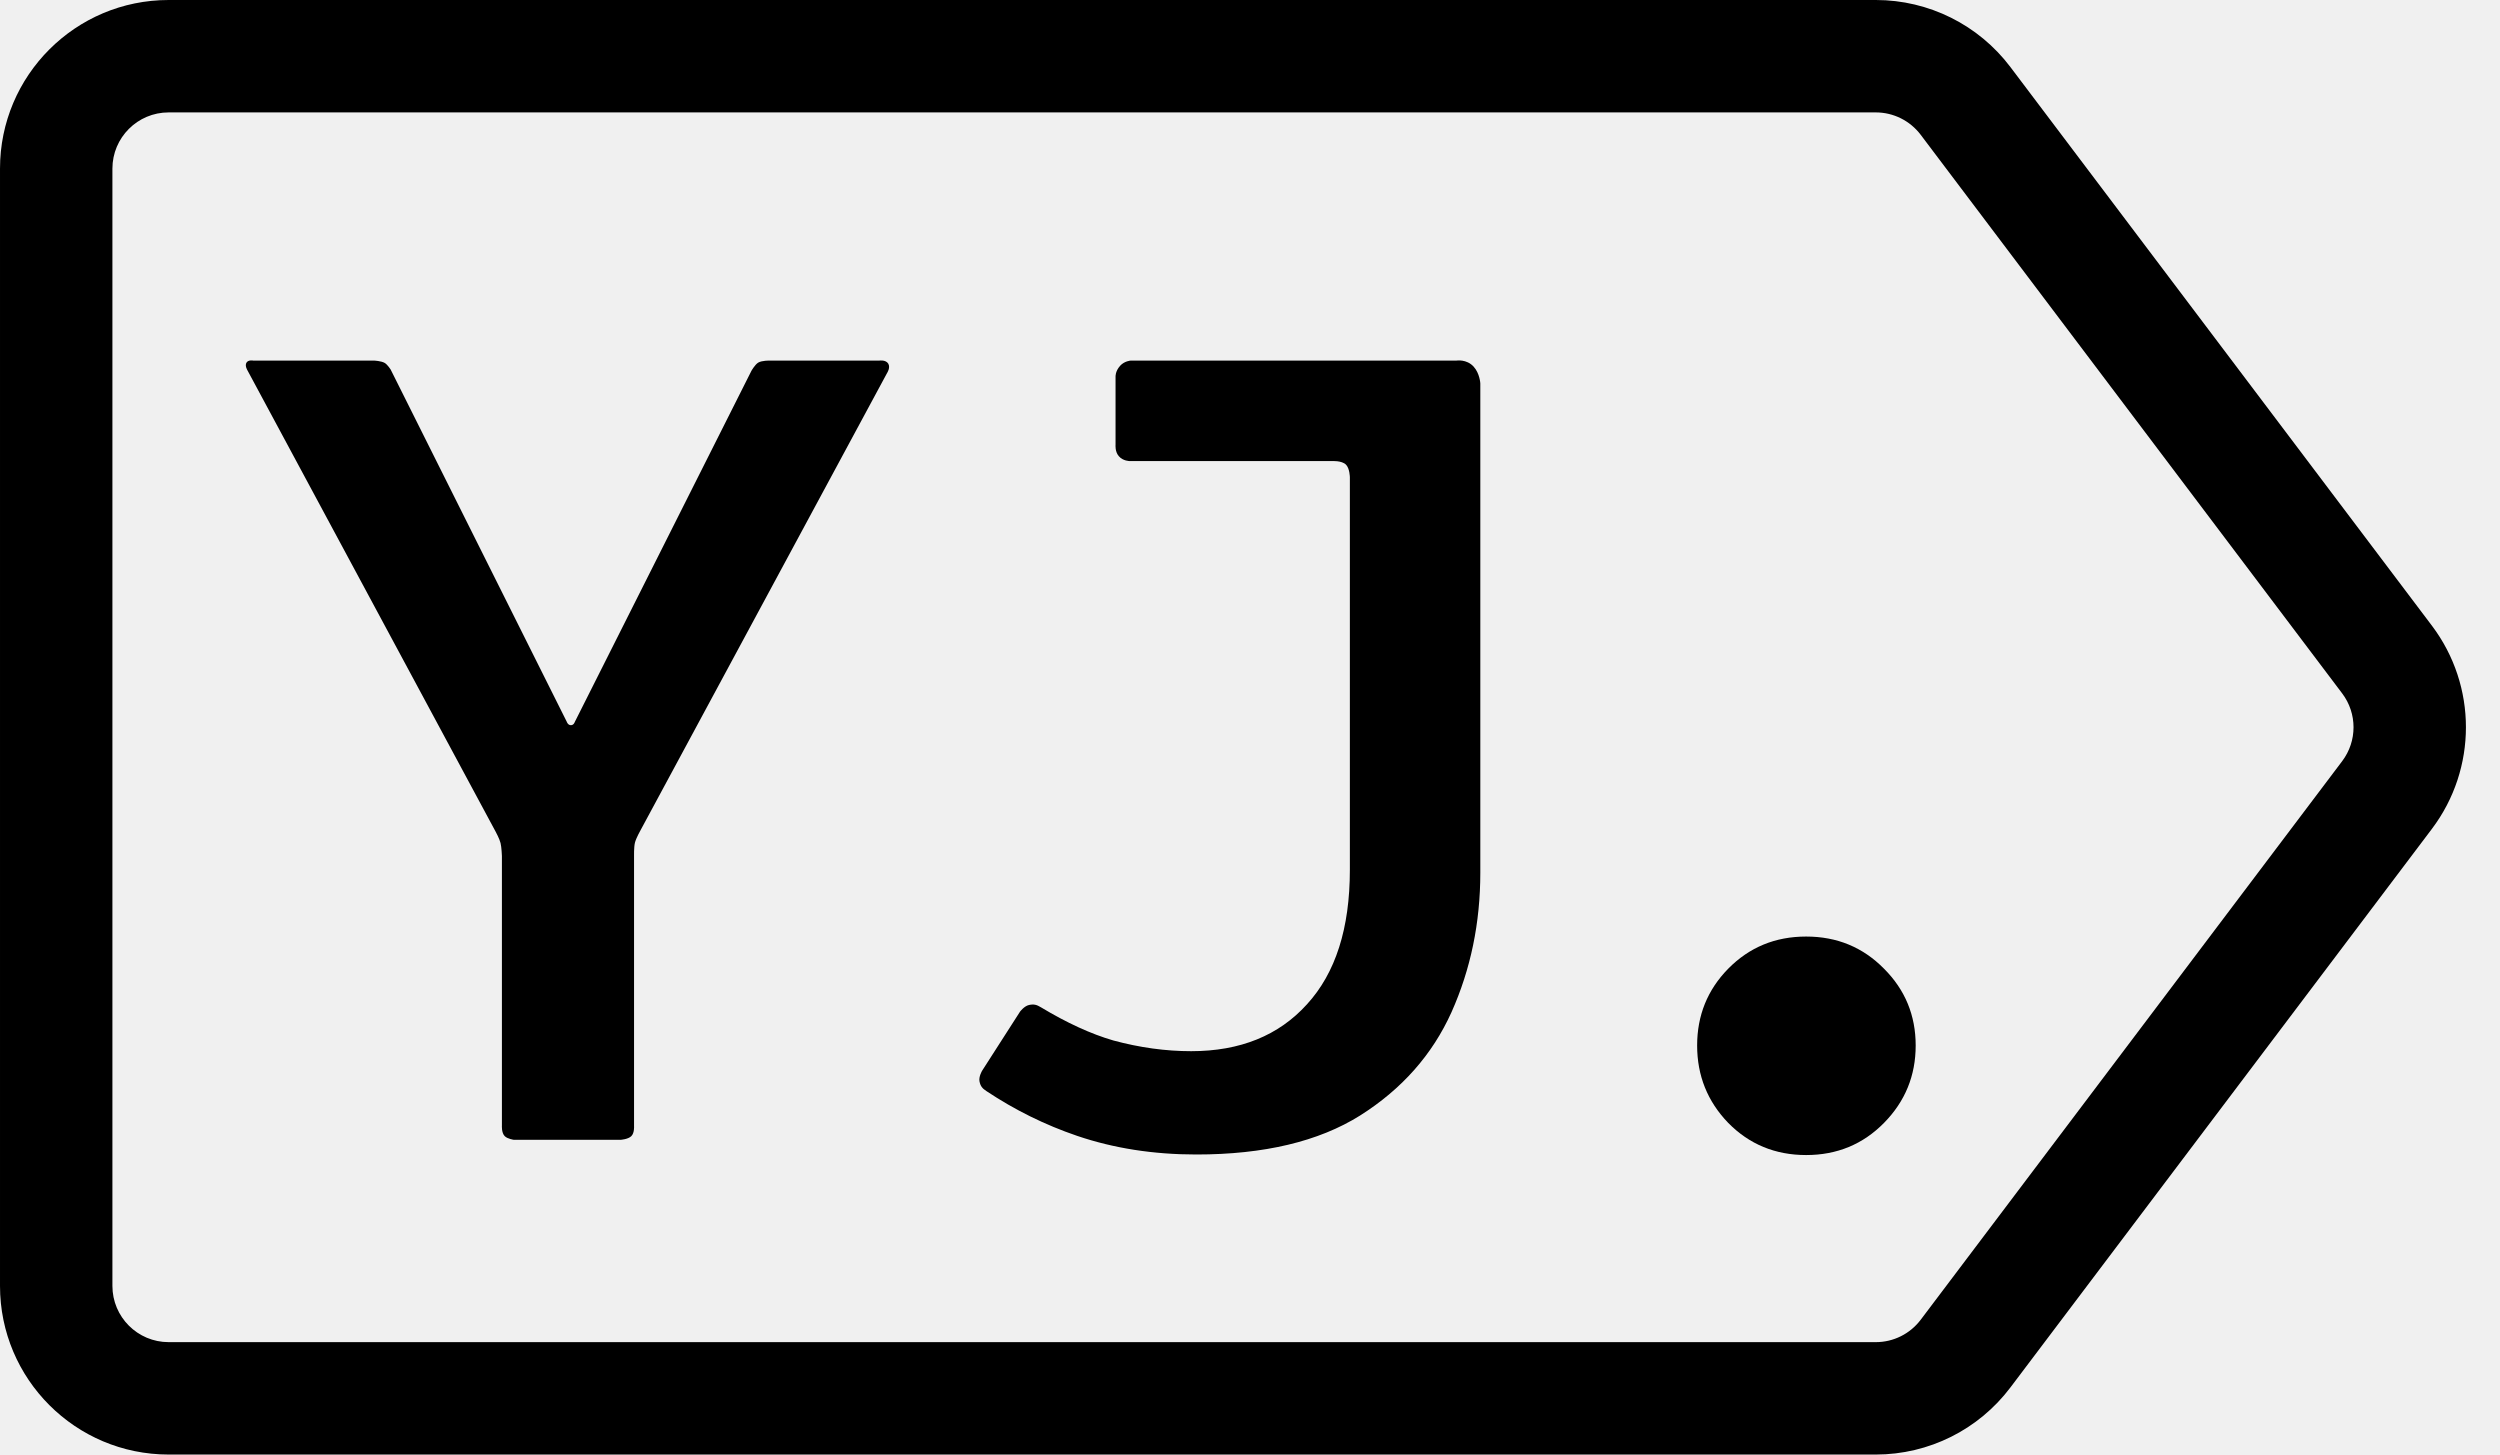
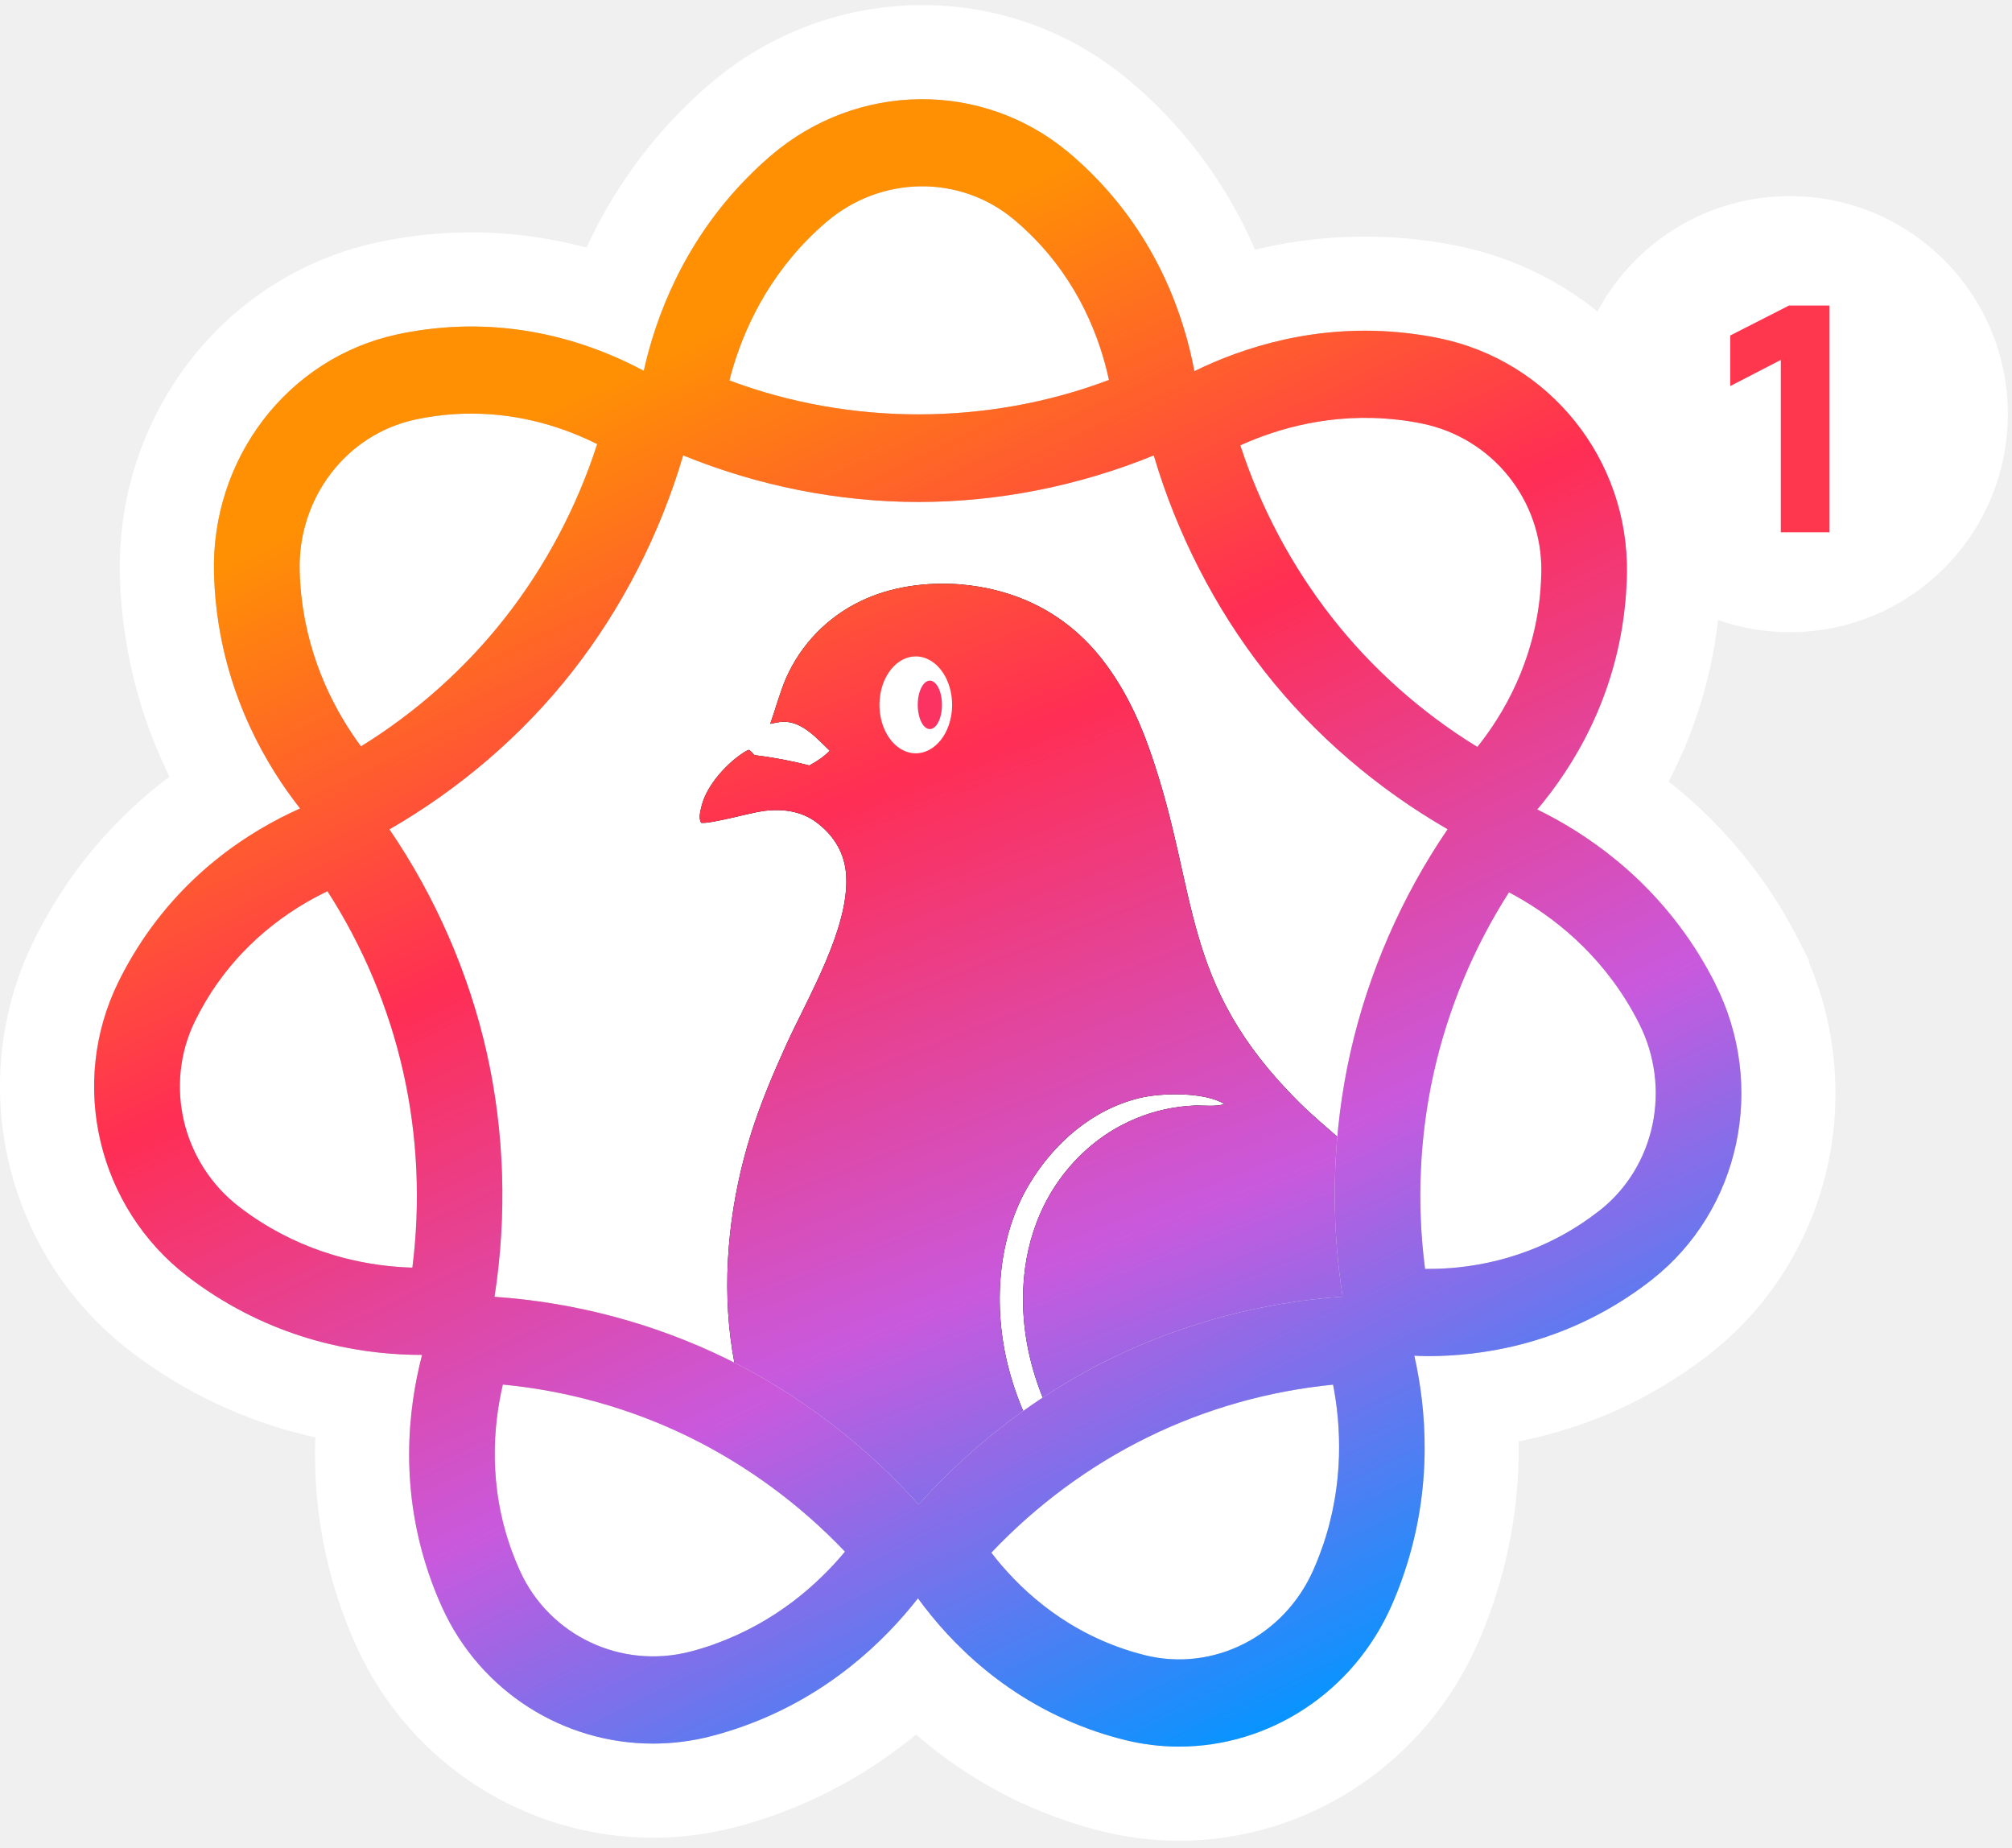
- <svg xmlns="http://www.w3.org/2000/svg" width="55" height="32" viewBox="0 0 55 32" fill="none">
-   <path d="M13.969 18.537C13.944 18.638 13.949 18.841 13.949 18.841V24.777C13.949 24.777 13.96 24.925 13.889 24.995C13.82 25.065 13.654 25.076 13.654 25.076H11.305C11.305 25.076 11.165 25.057 11.104 24.995C11.03 24.921 11.042 24.762 11.042 24.762V18.834C11.042 18.834 11.035 18.637 11.012 18.547C10.989 18.452 10.904 18.297 10.904 18.297L5.447 8.153C5.447 8.153 5.38 8.05 5.422 7.979C5.464 7.91 5.57 7.933 5.57 7.933H8.23C8.23 7.933 8.391 7.94 8.466 7.986C8.528 8.025 8.594 8.129 8.594 8.129L12.468 15.877C12.468 15.877 12.492 15.954 12.56 15.954C12.624 15.954 12.645 15.884 12.645 15.884L16.532 8.157C16.532 8.157 16.609 8.022 16.68 7.978C16.761 7.929 16.93 7.933 16.93 7.933H19.346C19.346 7.933 19.487 7.91 19.542 8.001C19.594 8.089 19.517 8.204 19.517 8.204L14.099 18.252C14.099 18.252 13.995 18.435 13.969 18.537ZM32.42 8.066C32.556 8.215 32.567 8.435 32.567 8.435V19.2C32.567 20.302 32.355 21.324 31.933 22.268C31.511 23.204 30.84 23.962 29.921 24.542C29.01 25.113 27.809 25.399 26.318 25.399C25.374 25.399 24.5 25.262 23.697 24.989C22.992 24.749 22.326 24.42 21.698 24.002C21.61 23.944 21.57 23.895 21.549 23.791C21.528 23.688 21.606 23.557 21.606 23.557L22.44 22.257C22.44 22.257 22.531 22.134 22.637 22.11C22.746 22.086 22.807 22.104 22.9 22.16C23.471 22.504 24.001 22.747 24.492 22.89C25.072 23.047 25.643 23.126 26.206 23.126C27.283 23.126 28.132 22.782 28.753 22.095C29.383 21.407 29.697 20.422 29.697 19.138V10.5C29.697 10.5 29.695 10.306 29.611 10.222C29.517 10.128 29.299 10.144 29.299 10.144H24.858C24.858 10.144 24.707 10.146 24.613 10.035C24.527 9.936 24.542 9.788 24.542 9.788V8.289C24.542 8.289 24.532 8.17 24.644 8.046C24.739 7.941 24.876 7.933 24.876 7.933H32.042C32.042 7.933 32.264 7.895 32.42 8.066Z" fill="currentColor" />
-   <path d="M37.337 23.001C37.337 22.339 37.565 21.776 38.02 21.312C38.484 20.84 39.056 20.604 39.735 20.604C40.414 20.604 40.985 20.84 41.449 21.312C41.913 21.776 42.145 22.339 42.145 23.001C42.145 23.664 41.913 24.231 41.449 24.703C40.985 25.175 40.414 25.411 39.735 25.411C39.056 25.411 38.484 25.175 38.02 24.703C37.565 24.231 37.337 23.664 37.337 23.001Z" fill="currentColor" />
-   <path fill-rule="evenodd" clip-rule="evenodd" d="M42.255 29.035L51.528 16.745C51.861 16.304 51.861 15.696 51.528 15.255L42.255 2.965C42.021 2.656 41.656 2.473 41.268 2.473L3.71 2.473C3.027 2.473 2.473 3.027 2.473 3.71L2.473 28.29C2.473 28.973 3.027 29.527 3.71 29.527L41.268 29.527C41.656 29.527 42.021 29.345 42.255 29.035ZM53.502 18.235C54.5 16.912 54.5 15.088 53.502 13.765L44.229 1.475C43.528 0.546 42.432 0 41.268 0L3.71 1.08618e-06C1.661 1.14266e-06 4.57764e-05 1.661 4.57764e-05 3.71L4.57764e-05 28.29C4.57764e-05 30.339 1.661 32 3.71 32L41.268 32C42.432 32 43.528 31.454 44.229 30.524L53.502 18.235Z" fill="currentColor" />
+ <svg xmlns="http://www.w3.org/2000/svg" width="171" height="157" viewBox="0 0 171 157" fill="none">
+   <path fill-rule="evenodd" clip-rule="evenodd" d="M60.302 7.159C70.546 -1.634 85.558 -1.869 95.938 6.81C96.532 7.305 97.107 7.818 97.664 8.344L98.215 8.874L98.223 8.882C102.272 12.861 104.925 17.192 106.67 21.221C110.399 20.322 114.742 19.829 119.545 20.263L120.447 20.355L120.451 20.356C121.619 20.489 122.76 20.669 123.867 20.894C128.35 21.802 132.391 23.757 135.768 26.468C138.888 20.634 145.04 16.665 152.118 16.665C162.351 16.665 170.647 24.961 170.647 35.195C170.647 45.428 162.351 53.724 152.118 53.724C149.98 53.724 147.928 53.361 146.017 52.695C145.403 58.094 143.767 62.676 141.82 66.415C144.876 68.828 148.012 71.997 150.706 76.139L151.195 76.91L151.2 76.919L151.206 76.928C151.827 77.938 152.391 78.946 152.899 79.948L153.764 81.655V81.835C158.642 93.448 155.39 107.131 145.348 115.028L145.349 115.029C144.561 115.649 143.729 116.251 142.863 116.825C138.138 119.962 133.363 121.646 129.076 122.491C129.128 126.635 128.581 131.38 126.864 136.398L126.865 136.399C126.476 137.543 126.046 138.639 125.583 139.685L125.582 139.684C121.051 149.953 111.046 156.43 100.215 156.43C98.049 156.43 95.842 156.173 93.644 155.623C92.689 155.386 91.712 155.104 90.716 154.77L90.713 154.769C85.381 152.974 81.145 150.255 77.851 147.404C74.701 150.002 70.73 152.497 65.836 154.244C64.722 154.642 63.618 154.982 62.532 155.266C60.184 155.881 57.816 156.174 55.491 156.174C44.834 156.174 34.89 150.003 30.299 139.922L30.295 139.911C29.886 139.011 29.495 138.062 29.133 137.063C27.177 131.668 26.641 126.569 26.8 122.152C22.794 121.262 18.355 119.649 13.933 116.828L13.931 116.826C12.93 116.188 11.984 115.521 11.096 114.84C0.413 106.654 -3.055 91.992 2.883 79.917L2.89 79.906C3.323 79.029 3.806 78.129 4.344 77.22L4.348 77.214C7.283 72.273 10.887 68.649 14.405 66.006C12.572 62.273 11.024 57.728 10.43 52.415L10.428 52.4C10.301 51.236 10.218 50.072 10.19 48.914C9.839 35.48 18.872 23.443 32.071 20.599L32.073 20.598C33.025 20.393 34.033 20.214 35.082 20.076L36.03 19.963C41.228 19.406 45.89 19.985 49.847 21.04C51.573 17.299 54.088 13.285 57.761 9.537C58.598 8.682 59.448 7.891 60.302 7.159Z" fill="white" />
+   <path d="M145.765 83.567C145.356 82.761 144.9 81.945 144.393 81.121C140.259 74.442 134.658 70.749 130.652 68.793C133.659 65.225 137.38 59.308 138.139 51.138C138.216 50.298 138.259 49.482 138.27 48.691C138.416 39.036 131.692 30.643 122.279 28.735C121.403 28.556 120.491 28.412 119.546 28.304C111.851 27.432 105.517 29.577 101.511 31.545C100.643 26.93 98.413 20.286 92.616 14.588C92.021 14.005 91.422 13.459 90.817 12.954C83.487 6.818 72.844 6.937 65.514 13.229C64.828 13.815 64.146 14.45 63.474 15.137C57.994 20.727 55.696 27.101 54.714 31.511C50.624 29.325 44.126 26.949 36.132 28.007C35.311 28.115 34.516 28.256 33.757 28.419C24.471 30.42 17.925 38.962 18.188 48.721C18.21 49.627 18.276 50.562 18.381 51.527C19.257 59.371 22.727 65.173 25.504 68.704C21.275 70.593 15.393 74.283 11.227 81.299C10.8 82.019 10.413 82.739 10.063 83.448C5.816 92.083 8.293 102.614 15.963 108.49C16.674 109.036 17.433 109.571 18.236 110.083C24.777 114.255 31.403 115.143 35.847 115.143C35.855 115.143 35.862 115.143 35.873 115.143C34.687 119.683 33.866 126.654 36.657 134.342C36.942 135.129 37.252 135.883 37.58 136.606C40.853 143.793 47.924 148.174 55.491 148.174C57.148 148.174 58.833 147.966 60.504 147.528C61.369 147.301 62.252 147.03 63.146 146.711C70.465 144.098 75.252 139.365 78.018 135.827C80.765 139.602 85.61 144.61 93.265 147.186C94.049 147.45 94.823 147.672 95.586 147.862C97.129 148.248 98.683 148.43 100.216 148.43C107.841 148.43 115.003 143.856 118.269 136.443C118.637 135.612 118.98 134.739 119.29 133.826C121.848 126.368 121.199 119.612 120.203 115.21C120.575 115.224 120.925 115.247 121.326 115.247C125.894 115.247 132.232 114.281 138.438 110.161C139.131 109.701 139.788 109.225 140.401 108.743C147.91 102.841 150.165 92.257 145.765 83.582V83.567ZM118.743 35.661C119.476 35.743 120.177 35.858 120.859 35.996C126.825 37.206 131.09 42.499 130.999 48.584C130.991 49.185 130.959 49.805 130.9 50.44C130.353 56.297 127.792 60.685 125.562 63.477C120.848 60.592 116.605 56.825 113.19 52.463C109.797 48.134 107.137 43.13 105.415 37.848C108.56 36.419 113.216 35.041 118.747 35.665L118.743 35.661ZM68.633 20.36C69.152 19.833 69.677 19.343 70.206 18.89C74.854 14.899 81.582 14.806 86.194 18.671C86.654 19.057 87.11 19.469 87.562 19.914C91.718 24.002 93.495 28.775 94.25 32.287C83.972 36.174 72.275 36.189 61.993 32.328C62.858 28.939 64.7 24.373 68.63 20.364L68.633 20.36ZM35.275 35.658C35.851 35.532 36.453 35.428 37.077 35.346C38.102 35.209 39.102 35.149 40.061 35.149C44.469 35.149 48.154 36.437 50.755 37.74C49.041 43.06 46.37 48.105 42.955 52.466C39.558 56.802 35.351 60.548 30.677 63.428C28.608 60.63 26.248 56.316 25.62 50.696C25.536 49.95 25.489 49.226 25.471 48.52C25.303 42.332 29.426 36.924 35.278 35.661L35.275 35.658ZM35.048 107.726C31.608 107.626 26.821 106.813 22.107 103.806C21.483 103.409 20.895 102.993 20.348 102.573C15.488 98.846 13.905 92.198 16.579 86.759C16.846 86.221 17.137 85.675 17.462 85.126C20.45 80.096 24.632 77.271 27.831 75.738C30.849 80.419 33.06 85.687 34.278 91.125C35.493 96.53 35.749 102.209 35.048 107.726ZM33.096 70.482C39.029 67.063 44.396 62.493 48.639 57.077C52.879 51.665 56.108 45.343 58.063 38.698C64.39 41.285 71.26 42.659 78.069 42.659C84.87 42.659 91.74 41.282 98.059 38.702C100.022 45.346 103.251 51.668 107.491 57.077C111.734 62.486 117.101 67.052 123.034 70.471C119.137 76.183 116.28 82.71 114.763 89.477C113.252 96.225 113.04 103.345 114.113 110.194C107.308 110.658 100.529 112.455 94.396 115.462C88.266 118.465 82.666 122.738 78.072 127.861C73.475 122.738 67.867 118.465 61.734 115.462C55.601 112.459 48.825 110.666 42.028 110.205C43.097 103.353 42.885 96.229 41.371 89.481C39.853 82.717 36.997 76.195 33.1 70.485L33.096 70.482ZM60.734 139.721C60.037 139.97 59.355 140.178 58.687 140.352C52.802 141.885 46.695 139.008 44.188 133.492C43.94 132.943 43.703 132.367 43.484 131.766C41.481 126.249 41.919 121.164 42.736 117.663C48.209 118.183 53.638 119.705 58.578 122.125C63.485 124.531 68.017 127.868 71.815 131.862C69.589 134.539 65.981 137.839 60.734 139.714V139.721ZM112.416 131.387C112.176 132.092 111.913 132.764 111.628 133.407C109.144 139.053 103.134 142.104 97.319 140.664C96.742 140.519 96.155 140.352 95.556 140.148C90.069 138.303 86.431 134.784 84.253 131.951C88.066 127.92 92.619 124.549 97.563 122.129C102.467 119.723 107.856 118.201 113.299 117.671C113.967 121.104 114.255 126.034 112.424 131.38L112.416 131.387ZM135.946 102.874C135.479 103.241 134.979 103.602 134.458 103.95C129.62 107.162 124.606 107.882 121.115 107.833C120.392 102.287 120.644 96.563 121.863 91.125C123.074 85.72 125.263 80.486 128.248 75.831C131.305 77.442 135.275 80.285 138.238 85.07C138.632 85.705 138.982 86.336 139.299 86.964C142.09 92.465 140.678 99.158 135.946 102.878V102.874Z" fill="#CCCCCC" />
+   <path d="M145.765 83.567C145.356 82.761 144.9 81.945 144.393 81.121C140.259 74.442 134.658 70.749 130.652 68.793C133.659 65.225 137.38 59.308 138.139 51.138C138.216 50.298 138.259 49.482 138.27 48.691C138.416 39.036 131.692 30.643 122.279 28.735C121.403 28.556 120.491 28.412 119.546 28.304C111.851 27.432 105.517 29.577 101.511 31.545C100.643 26.93 98.413 20.286 92.616 14.588C92.021 14.005 91.422 13.459 90.817 12.954C83.487 6.818 72.844 6.937 65.514 13.229C64.828 13.815 64.146 14.45 63.474 15.137C57.994 20.727 55.696 27.101 54.714 31.511C50.624 29.325 44.126 26.949 36.132 28.007C35.311 28.115 34.516 28.256 33.757 28.419C24.471 30.42 17.925 38.962 18.188 48.721C18.21 49.627 18.276 50.562 18.381 51.527C19.257 59.371 22.727 65.173 25.504 68.704C21.275 70.593 15.393 74.283 11.227 81.299C10.8 82.019 10.413 82.739 10.063 83.448C5.816 92.083 8.293 102.614 15.963 108.49C16.674 109.036 17.433 109.571 18.236 110.083C24.777 114.255 31.403 115.143 35.847 115.143C35.855 115.143 35.862 115.143 35.873 115.143C34.687 119.683 33.866 126.654 36.657 134.342C36.942 135.129 37.252 135.883 37.58 136.606C40.853 143.793 47.924 148.174 55.491 148.174C57.148 148.174 58.833 147.966 60.504 147.528C61.369 147.301 62.252 147.03 63.146 146.711C70.465 144.098 75.252 139.365 78.018 135.827C80.765 139.602 85.61 144.61 93.265 147.186C94.049 147.45 94.823 147.672 95.586 147.862C97.129 148.248 98.683 148.43 100.216 148.43C107.841 148.43 115.003 143.856 118.269 136.443C118.637 135.612 118.98 134.739 119.29 133.826C121.848 126.368 121.199 119.612 120.203 115.21C120.575 115.224 120.925 115.247 121.326 115.247C125.894 115.247 132.232 114.281 138.438 110.161C139.131 109.701 139.788 109.225 140.401 108.743C147.91 102.841 150.165 92.257 145.765 83.582V83.567ZM118.743 35.661C119.476 35.743 120.177 35.858 120.859 35.996C126.825 37.206 131.09 42.499 130.999 48.584C130.991 49.185 130.959 49.805 130.9 50.44C130.353 56.297 127.792 60.685 125.562 63.477C120.848 60.592 116.605 56.825 113.19 52.463C109.797 48.134 107.137 43.13 105.415 37.848C108.56 36.419 113.216 35.041 118.747 35.665L118.743 35.661ZM68.633 20.36C69.152 19.833 69.677 19.343 70.206 18.89C74.854 14.899 81.582 14.806 86.194 18.671C86.654 19.057 87.11 19.469 87.562 19.914C91.718 24.002 93.495 28.775 94.25 32.287C83.972 36.174 72.275 36.189 61.993 32.328C62.858 28.939 64.7 24.373 68.63 20.364L68.633 20.36ZM35.275 35.658C35.851 35.532 36.453 35.428 37.077 35.346C38.102 35.209 39.102 35.149 40.061 35.149C44.469 35.149 48.154 36.437 50.755 37.74C49.041 43.06 46.37 48.105 42.955 52.466C39.558 56.802 35.351 60.548 30.677 63.428C28.608 60.63 26.248 56.316 25.62 50.696C25.536 49.95 25.489 49.226 25.471 48.52C25.303 42.332 29.426 36.924 35.278 35.661L35.275 35.658ZM35.048 107.726C31.608 107.626 26.821 106.813 22.107 103.806C21.483 103.409 20.895 102.993 20.348 102.573C15.488 98.846 13.905 92.198 16.579 86.759C16.846 86.221 17.137 85.675 17.462 85.126C20.45 80.096 24.632 77.271 27.831 75.738C30.849 80.419 33.06 85.687 34.278 91.125C35.493 96.53 35.749 102.209 35.048 107.726ZM33.096 70.482C39.029 67.063 44.396 62.493 48.639 57.077C52.879 51.665 56.108 45.343 58.063 38.698C64.39 41.285 71.26 42.659 78.069 42.659C84.87 42.659 91.74 41.282 98.059 38.702C100.022 45.346 103.251 51.668 107.491 57.077C111.734 62.486 117.101 67.052 123.034 70.471C119.137 76.183 116.28 82.71 114.763 89.477C113.252 96.225 113.04 103.345 114.113 110.194C107.308 110.658 100.529 112.455 94.396 115.462C88.266 118.465 82.666 122.738 78.072 127.861C73.475 122.738 67.867 118.465 61.734 115.462C55.601 112.459 48.825 110.666 42.028 110.205C43.097 103.353 42.885 96.229 41.371 89.481C39.853 82.717 36.997 76.195 33.1 70.485L33.096 70.482ZM60.734 139.721C60.037 139.97 59.355 140.178 58.687 140.352C52.802 141.885 46.695 139.008 44.188 133.492C43.94 132.943 43.703 132.367 43.484 131.766C41.481 126.249 41.919 121.164 42.736 117.663C48.209 118.183 53.638 119.705 58.578 122.125C63.485 124.531 68.017 127.868 71.815 131.862C69.589 134.539 65.981 137.839 60.734 139.714V139.721ZM112.416 131.387C112.176 132.092 111.913 132.764 111.628 133.407C109.144 139.053 103.134 142.104 97.319 140.664C96.742 140.519 96.155 140.352 95.556 140.148C90.069 138.303 86.431 134.784 84.253 131.951C88.066 127.92 92.619 124.549 97.563 122.129C102.467 119.723 107.856 118.201 113.299 117.671C113.967 121.104 114.255 126.034 112.424 131.38L112.416 131.387ZM135.946 102.874C135.479 103.241 134.979 103.602 134.458 103.95C129.62 107.162 124.606 107.882 121.115 107.833C120.392 102.287 120.644 96.563 121.863 91.125C123.074 85.72 125.263 80.486 128.248 75.831C131.305 77.442 135.275 80.285 138.238 85.07C138.632 85.705 138.982 86.336 139.299 86.964C142.09 92.465 140.678 99.158 135.946 102.878V102.874Z" fill="url(#paint0_linear_1_2)" />
+   <path d="M151.352 45.237V30.587L147.053 32.81V28.511L152.044 25.966H155.478V45.237H151.352Z" fill="#FF374E" />
+   <mask id="mask0_1_2" style="mask-type:alpha" maskUnits="userSpaceOnUse" x="33" y="38" width="91" height="90">
+     <path d="M33.096 70.481C39.029 67.062 44.396 62.492 48.639 57.076C52.879 51.664 56.108 45.342 58.064 38.697C64.39 41.284 71.26 42.658 78.069 42.658C84.87 42.658 91.74 41.281 98.059 38.701C100.022 45.345 103.251 51.667 107.491 57.076C111.734 62.484 117.101 67.05 123.034 70.469C119.137 76.182 116.28 82.708 114.763 89.476C113.252 96.224 113.04 103.344 114.113 110.193C107.309 110.657 100.529 112.454 94.396 115.461C88.267 118.464 82.666 122.737 78.073 127.86C73.475 122.737 67.867 118.464 61.734 115.461C55.601 112.458 48.825 110.665 42.028 110.204C43.097 103.352 42.886 96.228 41.371 89.479C39.854 82.716 36.997 76.194 33.1 70.484L33.096 70.481Z" fill="#CCCCCC" />
+   </mask>
+   <g mask="url(#mask0_1_2)">
+     <path d="M81.558 49.657C78.721 49.453 75.751 49.836 73.17 51.076C70.336 52.428 68.08 54.749 66.811 57.621C66.274 58.868 65.918 60.227 65.466 61.513C65.825 61.44 66.209 61.344 66.575 61.336C68.18 61.3 69.457 62.775 70.519 63.801C69.994 64.327 69.436 64.7 68.788 65.051C67.229 64.646 65.709 64.368 64.113 64.168C63.971 63.996 63.843 63.862 63.664 63.727C63.512 63.774 63.526 63.758 63.407 63.828C61.874 64.734 60.076 66.697 59.641 68.45C59.53 68.897 59.345 69.521 59.592 69.924C60.396 70.023 63.678 69.094 64.806 68.932C66.419 68.7 68.108 68.896 69.436 69.918C70.916 71.056 71.811 72.529 71.917 74.426C72.168 78.919 68.673 84.716 66.808 88.824C65.702 91.258 64.65 93.747 63.845 96.298C62.099 101.826 61.366 107.921 62.084 113.692C63.537 125.374 71.229 135.656 80.742 142.227C83.797 144.337 87.159 146.078 90.565 147.546C92.027 148.182 93.511 148.77 95.012 149.308C97.135 150.053 99.96 150.5 101.724 151.901C103.072 152.971 107.6 157.302 107.733 158.937C107.877 160.697 105.888 163.992 104.705 165.266C103.322 166.754 101.097 166.723 99.217 166.768C96.148 163.879 94.868 165.693 93.381 164.615C93.242 164.515 93.074 164.382 93.058 164.203C93.016 163.674 93.554 163.094 93.872 162.714C94.688 161.738 95.564 160.833 96.555 160.03C98.013 158.849 99.936 157.84 100.936 156.209C101.281 155.649 101.323 153.972 101.129 153.361C100.959 152.828 100.322 152.639 99.84 152.426C97.854 151.551 95.631 151.048 93.584 150.309C90.763 149.289 88.039 148.019 85.3 146.8C86.616 148.928 88.383 150.734 90.065 152.57C90.829 153.403 91.694 154.235 92.277 155.209C92.694 155.904 92.895 156.594 92.673 157.396C92.323 158.661 91.044 159.995 90.196 160.996C87.287 164.43 85.27 165.296 80.756 164.857C79.644 164.75 78.41 164.527 77.303 164.741C76.778 164.843 76.293 165.282 75.804 165.5C75.179 165.779 74.502 165.892 73.903 166.239C72.841 166.853 72.551 167.821 72.283 168.94C72.734 168.691 73.217 168.385 73.712 168.234C75.574 167.667 78.644 168.102 80.877 167.638C80.557 168.206 80.308 168.78 80.167 169.419C80.08 169.813 80.058 170.014 80.273 170.359C80.918 170.258 81.327 169.548 82.001 169.405C83.044 169.186 84.172 169.498 85.245 169.307C88.166 168.787 90.484 167.046 93.561 167.277C92.763 168.103 91.806 168.309 90.864 168.889C89.924 169.467 89.695 170.349 89.481 171.357C90.018 171.11 90.568 170.831 91.139 170.677C92.63 170.274 94.29 170.369 95.827 170.287C96.935 170.229 98.007 170.068 99.095 169.854C98.328 171.09 98.032 171.657 98.1 173.135C98.444 172.89 98.787 172.643 99.141 172.413C100.289 171.673 101.594 171.871 102.86 171.561C103.813 171.328 104.691 170.849 105.569 170.423C108.646 168.929 109.526 169.671 112.531 170.32C113.132 170.152 113.669 169.826 114.213 169.526C114.806 169.717 115.36 169.991 115.923 170.256C115.649 169.425 115.229 168.677 114.583 168.076C113.205 166.794 112.047 167.342 110.409 167.337C109.772 167.336 109.496 167.014 109.075 166.584C109.642 164.581 111.345 162.105 112.952 160.78C113.749 160.122 114.686 159.618 115.444 158.918C116.998 157.484 117.069 155.703 117.146 153.75C118.923 153.761 120.699 153.662 122.463 153.454C125.544 153.103 128.987 152.283 132.049 153.002C134.164 153.499 140.799 160.212 142.728 162.034C144.166 163.391 145.697 165.067 147.515 165.893C149.872 166.965 152.8 167.077 155.355 167.187C152.917 165.606 150.823 163.547 148.71 161.567C147.304 160.25 145.811 158.946 144.612 157.434C148.628 160.225 153.942 166.033 158.466 167.393C160.953 168.139 163.788 168.374 166.14 167.118L165.093 166.686C161.202 164.687 151.538 156.6 148.521 153.264C152.48 155.892 156.265 158.878 160.121 161.661C162.079 163.074 164.088 164.717 166.303 165.694C167.565 166.252 169.046 166.574 170.429 166.441C171.101 166.376 171.937 166.217 172.377 165.647C172.635 165.313 172.695 164.87 172.605 164.464C172.45 163.755 171.771 163.096 171.254 162.614C169.058 160.573 166.501 158.847 164.149 156.983C161.102 154.569 158.151 152.011 155.087 149.626C154.795 149.4 154.459 149.142 154.102 149.035C152.453 148.542 150.465 148.551 148.752 148.366C146.3 148.089 143.85 147.784 141.405 147.45C129.976 145.924 112.541 142.356 102.762 136.61C94.987 132.043 87.989 125.152 85.694 116.174C84.394 111.087 84.742 105.182 87.489 100.616C89.593 97.121 92.851 94.27 96.883 93.304C98.753 92.856 102.39 92.799 104.047 93.811C103.494 94.074 102.182 93.926 101.542 93.949C98.109 94.089 94.834 95.432 92.291 97.741C88.902 100.801 87.157 105.001 86.964 109.529C86.668 116.486 89.908 122.863 94.502 127.896C100.069 133.997 110.342 140.143 118.684 140.49C121.037 140.588 123.844 140.351 125.644 138.657L125.754 138.551C124.251 137.62 122.645 136.721 121.524 135.323C122.505 135.746 123.496 136.145 124.496 136.521C127.12 137.488 130.056 138.086 132.698 136.852C133.729 136.37 134.948 135.525 135.344 134.428C135.328 134.353 135.345 134.262 135.296 134.203C135.04 133.896 133.129 132.811 132.649 132.472C132.001 132.012 131.392 131.496 130.784 130.984C132.825 131.667 134.751 132.597 136.878 133.024C138.963 133.443 141.512 133.396 143.314 132.131C143.895 131.723 144.61 131.111 144.699 130.356C144.774 129.722 144.106 128.928 143.731 128.443C142.611 126.994 141.29 125.657 140.048 124.311L134.189 117.946C129.509 112.81 125.014 107.492 120.093 102.582C118.178 100.671 116.2 98.824 114.162 97.045C112.906 95.929 111.601 94.858 110.408 93.673C100.166 83.488 101.987 75.995 97.747 63.84C96.703 60.848 95.295 57.95 93.243 55.514C90.236 51.943 86.168 50.032 81.558 49.657ZM146.145 131.622C145.616 131.714 144.62 133.089 144.145 133.484C142.179 135.122 139.422 134.958 137.04 134.8C136.498 135.603 135.939 136.392 135.225 137.053C133.026 139.086 130.627 139.241 127.787 139.142C125.951 140.637 124.319 141.508 121.972 141.948C124.005 142.833 126.443 143.23 128.608 143.681C134.328 144.853 140.089 145.812 145.88 146.554C148.958 146.904 152.038 147.313 155.124 147.581C157.315 147.772 166.936 148.693 168.096 147.549C168.243 147.403 168.299 147.128 168.283 146.926C168.229 146.245 167.8 145.784 167.316 145.345C165.397 143.602 162.75 142.295 160.487 141.047C158.032 139.694 155.579 138.358 153.218 136.843C150.744 135.255 148.447 133.444 146.145 131.622Z" fill="black" />
+     <path d="M81.558 49.657C78.721 49.453 75.751 49.836 73.17 51.076C70.336 52.428 68.08 54.749 66.811 57.621C66.274 58.868 65.918 60.227 65.466 61.513C65.825 61.44 66.209 61.344 66.575 61.336C68.18 61.3 69.457 62.775 70.519 63.801C69.994 64.327 69.436 64.7 68.788 65.051C67.229 64.646 65.709 64.368 64.113 64.168C63.971 63.996 63.843 63.862 63.664 63.727C63.512 63.774 63.526 63.758 63.407 63.828C61.874 64.734 60.076 66.697 59.641 68.45C59.53 68.897 59.345 69.521 59.592 69.924C60.396 70.023 63.678 69.094 64.806 68.932C66.419 68.7 68.108 68.896 69.436 69.918C70.916 71.056 71.811 72.529 71.917 74.426C72.168 78.919 68.673 84.716 66.808 88.824C65.702 91.258 64.65 93.747 63.845 96.298C62.099 101.826 61.366 107.921 62.084 113.692C63.537 125.374 71.229 135.656 80.742 142.227C83.797 144.337 87.159 146.078 90.565 147.546C92.027 148.182 93.511 148.77 95.012 149.308C97.135 150.053 99.96 150.5 101.724 151.901C103.072 152.971 107.6 157.302 107.733 158.937C107.877 160.697 105.888 163.992 104.705 165.266C103.322 166.754 101.097 166.723 99.217 166.768C96.148 163.879 94.868 165.693 93.381 164.615C93.242 164.515 93.074 164.382 93.058 164.203C93.016 163.674 93.554 163.094 93.872 162.714C94.688 161.738 95.564 160.833 96.555 160.03C98.013 158.849 99.936 157.84 100.936 156.209C101.281 155.649 101.323 153.972 101.129 153.361C100.959 152.828 100.322 152.639 99.84 152.426C97.854 151.551 95.631 151.048 93.584 150.309C90.763 149.289 88.039 148.019 85.3 146.8C86.616 148.928 88.383 150.734 90.065 152.57C90.829 153.403 91.694 154.235 92.277 155.209C92.694 155.904 92.895 156.594 92.673 157.396C92.323 158.661 91.044 159.995 90.196 160.996C87.287 164.43 85.27 165.296 80.756 164.857C79.644 164.75 78.41 164.527 77.303 164.741C76.778 164.843 76.293 165.282 75.804 165.5C75.179 165.779 74.502 165.892 73.903 166.239C72.841 166.853 72.551 167.821 72.283 168.94C72.734 168.691 73.217 168.385 73.712 168.234C75.574 167.667 78.644 168.102 80.877 167.638C80.557 168.206 80.308 168.78 80.167 169.419C80.08 169.813 80.058 170.014 80.273 170.359C80.918 170.258 81.327 169.548 82.001 169.405C83.044 169.186 84.172 169.498 85.245 169.307C88.166 168.787 90.484 167.046 93.561 167.277C92.763 168.103 91.806 168.309 90.864 168.889C89.924 169.467 89.695 170.349 89.481 171.357C90.018 171.11 90.568 170.831 91.139 170.677C92.63 170.274 94.29 170.369 95.827 170.287C96.935 170.229 98.007 170.068 99.095 169.854C98.328 171.09 98.032 171.657 98.1 173.135C98.444 172.89 98.787 172.643 99.141 172.413C100.289 171.673 101.594 171.871 102.86 171.561C103.813 171.328 104.691 170.849 105.569 170.423C108.646 168.929 109.526 169.671 112.531 170.32C113.132 170.152 113.669 169.826 114.213 169.526C114.806 169.717 115.36 169.991 115.923 170.256C115.649 169.425 115.229 168.677 114.583 168.076C113.205 166.794 112.047 167.342 110.409 167.337C109.772 167.336 109.496 167.014 109.075 166.584C109.642 164.581 111.345 162.105 112.952 160.78C113.749 160.122 114.686 159.618 115.444 158.918C116.998 157.484 117.069 155.703 117.146 153.75C118.923 153.761 120.699 153.662 122.463 153.454C125.544 153.103 128.987 152.283 132.049 153.002C134.164 153.499 140.799 160.212 142.728 162.034C144.166 163.391 145.697 165.067 147.515 165.893C149.872 166.965 152.8 167.077 155.355 167.187C152.917 165.606 150.823 163.547 148.71 161.567C147.304 160.25 145.811 158.946 144.612 157.434C148.628 160.225 153.942 166.033 158.466 167.393C160.953 168.139 163.788 168.374 166.14 167.118L165.093 166.686C161.202 164.687 151.538 156.6 148.521 153.264C152.48 155.892 156.265 158.878 160.121 161.661C162.079 163.074 164.088 164.717 166.303 165.694C167.565 166.252 169.046 166.574 170.429 166.441C171.101 166.376 171.937 166.217 172.377 165.647C172.635 165.313 172.695 164.87 172.605 164.464C172.45 163.755 171.771 163.096 171.254 162.614C169.058 160.573 166.501 158.847 164.149 156.983C161.102 154.569 158.151 152.011 155.087 149.626C154.795 149.4 154.459 149.142 154.102 149.035C152.453 148.542 150.465 148.551 148.752 148.366C146.3 148.089 143.85 147.784 141.405 147.45C129.976 145.924 112.541 142.356 102.762 136.61C94.987 132.043 87.989 125.152 85.694 116.174C84.394 111.087 84.742 105.182 87.489 100.616C89.593 97.121 92.851 94.27 96.883 93.304C98.753 92.856 102.39 92.799 104.047 93.811C103.494 94.074 102.182 93.926 101.542 93.949C98.109 94.089 94.834 95.432 92.291 97.741C88.902 100.801 87.157 105.001 86.964 109.529C86.668 116.486 89.908 122.863 94.502 127.896C100.069 133.997 110.342 140.143 118.684 140.49C121.037 140.588 123.844 140.351 125.644 138.657L125.754 138.551C124.251 137.62 122.645 136.721 121.524 135.323C122.505 135.746 123.496 136.145 124.496 136.521C127.12 137.488 130.056 138.086 132.698 136.852C133.729 136.37 134.948 135.525 135.344 134.428C135.328 134.353 135.345 134.262 135.296 134.203C135.04 133.896 133.129 132.811 132.649 132.472C132.001 132.012 131.392 131.496 130.784 130.984C132.825 131.667 134.751 132.597 136.878 133.024C138.963 133.443 141.512 133.396 143.314 132.131C143.895 131.723 144.61 131.111 144.699 130.356C144.774 129.722 144.106 128.928 143.731 128.443C142.611 126.994 141.29 125.657 140.048 124.311L134.189 117.946C129.509 112.81 125.014 107.492 120.093 102.582C118.178 100.671 116.2 98.824 114.162 97.045C112.906 95.929 111.601 94.858 110.408 93.673C100.166 83.488 101.987 75.995 97.747 63.84C96.703 60.848 95.295 57.95 93.243 55.514C90.236 51.943 86.168 50.032 81.558 49.657ZM146.145 131.622C145.616 131.714 144.62 133.089 144.145 133.484C142.179 135.122 139.422 134.958 137.04 134.8C136.498 135.603 135.939 136.392 135.225 137.053C133.026 139.086 130.627 139.241 127.787 139.142C125.951 140.637 124.319 141.508 121.972 141.948C124.005 142.833 126.443 143.23 128.608 143.681C134.328 144.853 140.089 145.812 145.88 146.554C148.958 146.904 152.038 147.313 155.124 147.581C157.315 147.772 166.936 148.693 168.096 147.549C168.243 147.403 168.299 147.128 168.283 146.926C168.229 146.245 167.8 145.784 167.316 145.345C165.397 143.602 162.75 142.295 160.487 141.047C158.032 139.694 155.579 138.358 153.218 136.843C150.744 135.255 148.447 133.444 146.145 131.622Z" fill="url(#paint1_linear_1_2)" />
+   </g>
+   <path d="M78.524 55.888C76.859 55.378 75.2 56.768 74.822 58.989C74.444 61.209 75.49 63.418 77.156 63.917C78.818 64.415 80.467 63.026 80.844 60.812C81.221 58.599 80.183 56.396 78.524 55.888Z" fill="white" />
+   <path d="M79.154 57.857C78.594 57.721 78.083 58.512 78.009 59.631C77.935 60.751 78.326 61.78 78.885 61.939C79.251 62.043 79.618 61.746 79.844 61.16C80.07 60.574 80.122 59.79 79.979 59.107C79.837 58.424 79.521 57.947 79.154 57.857Z" fill="#FA3362" />
+   <defs>
+     <linearGradient id="paint0_linear_1_2" x1="108.882" y1="146.371" x2="54.324" y2="31.077" gradientUnits="userSpaceOnUse">
+       <stop stop-color="#0894FF" />
+       <stop offset="0.34" stop-color="#C959DD" />
+       <stop offset="0.68" stop-color="#FF2E54" />
+       <stop offset="1" stop-color="#FF9004" />
+     </linearGradient>
+     <linearGradient id="paint1_linear_1_2" x1="108.883" y1="146.37" x2="63.006" y2="27.719" gradientUnits="userSpaceOnUse">
+       <stop stop-color="#0894FF" />
+       <stop offset="0.34" stop-color="#C959DD" />
+       <stop offset="0.68" stop-color="#FF2E54" />
+       <stop offset="1" stop-color="#FF9004" />
+     </linearGradient>
+   </defs>
</svg>
